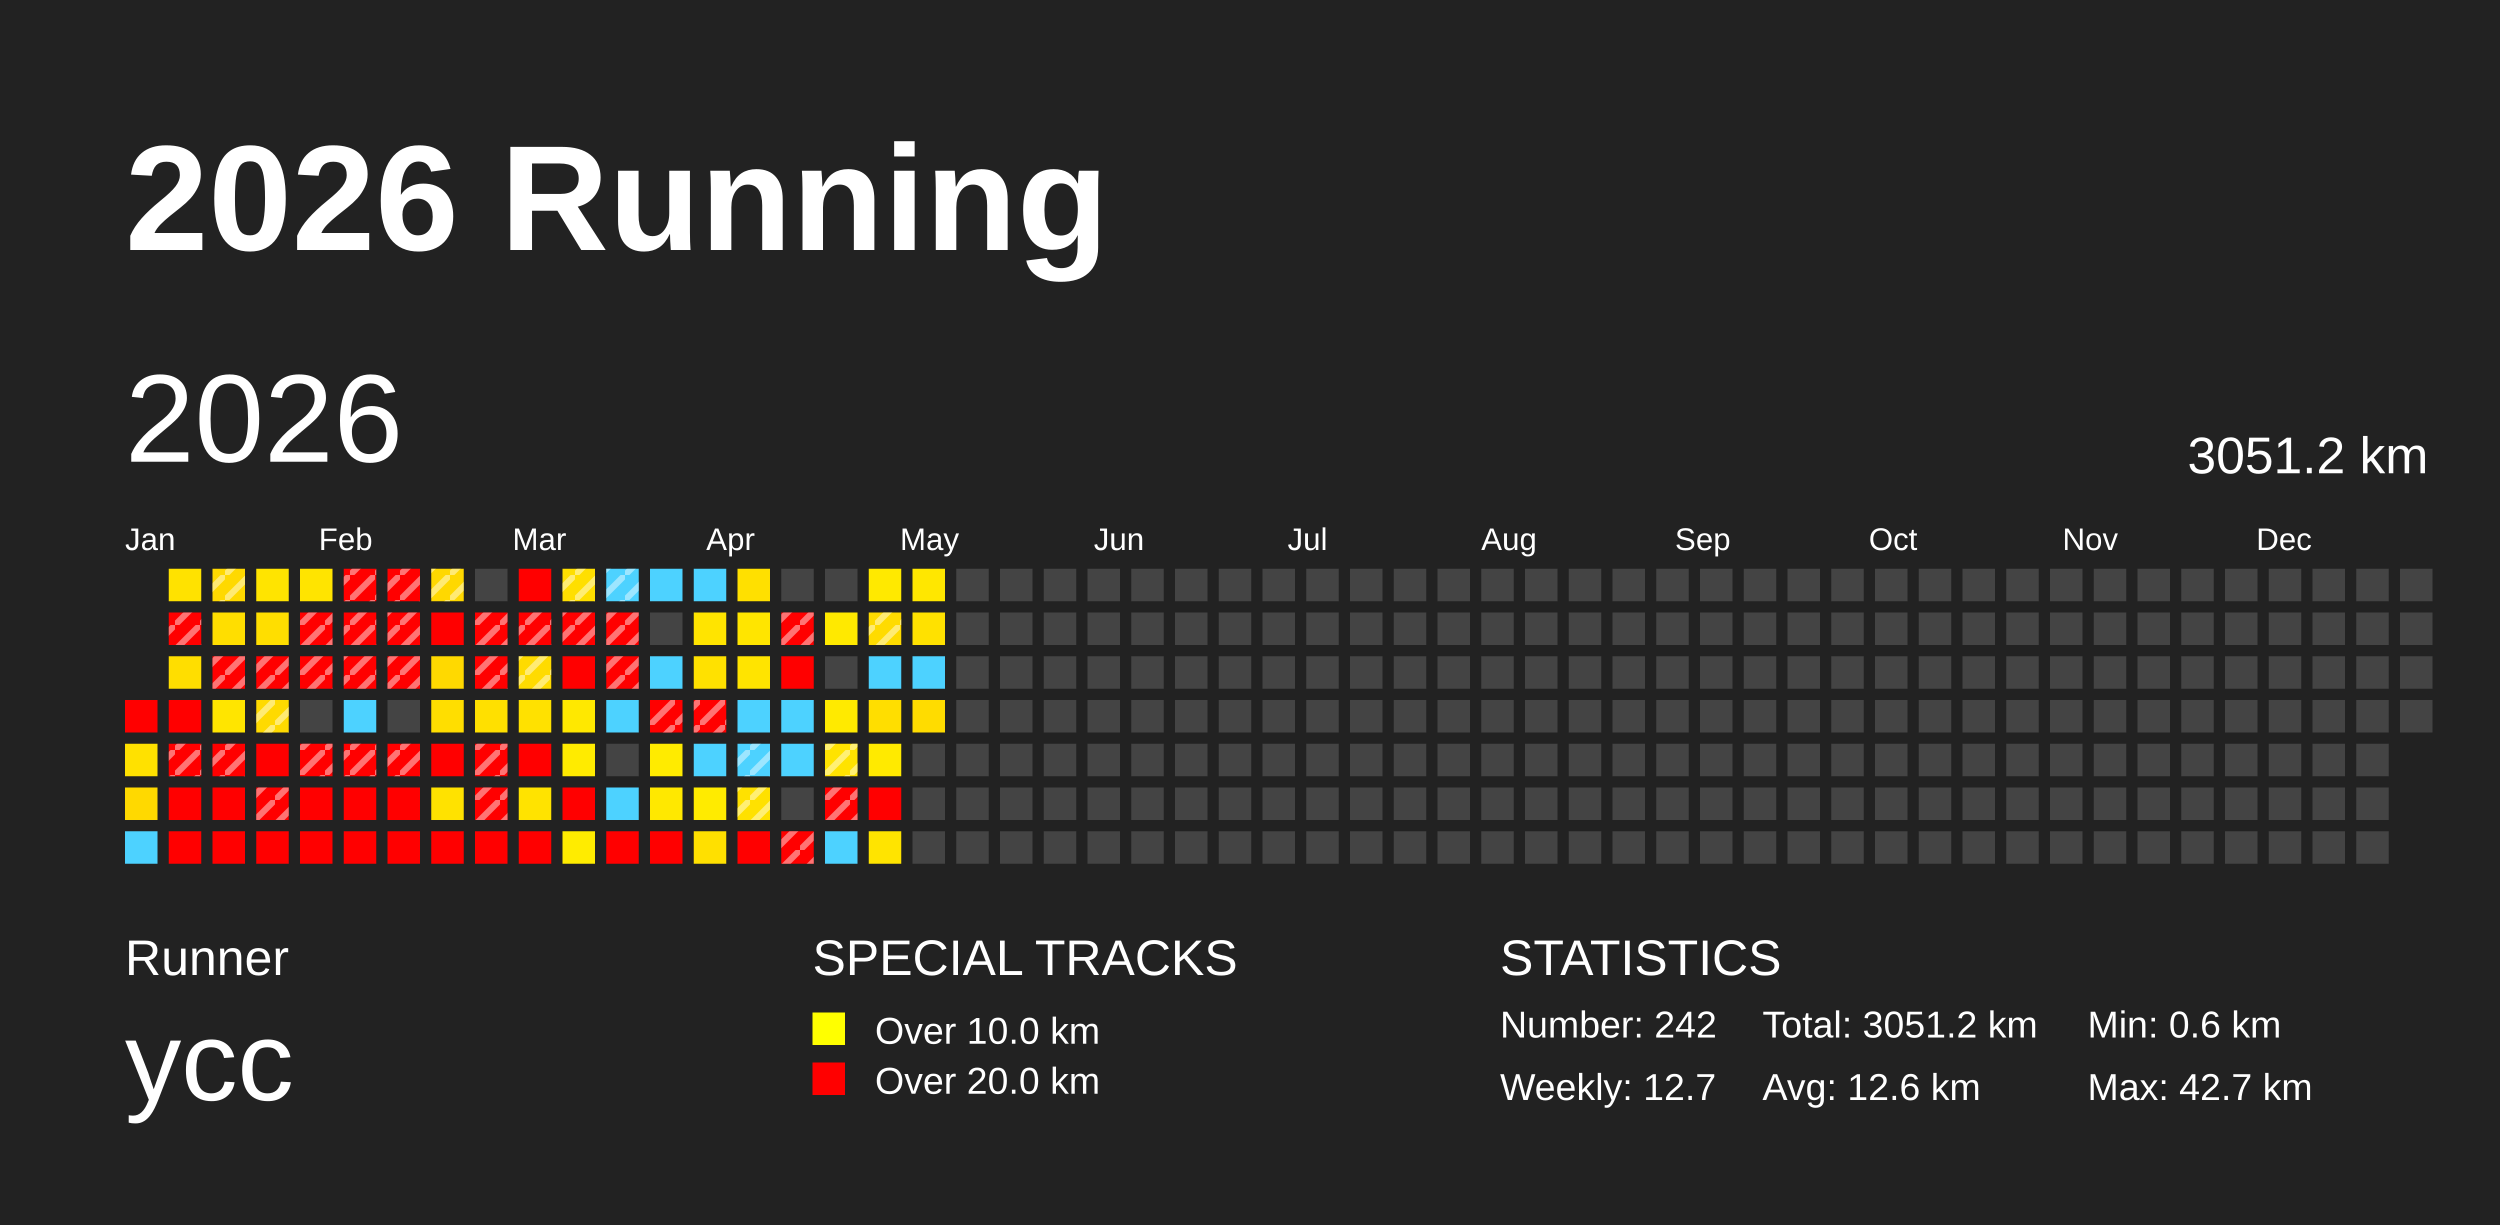
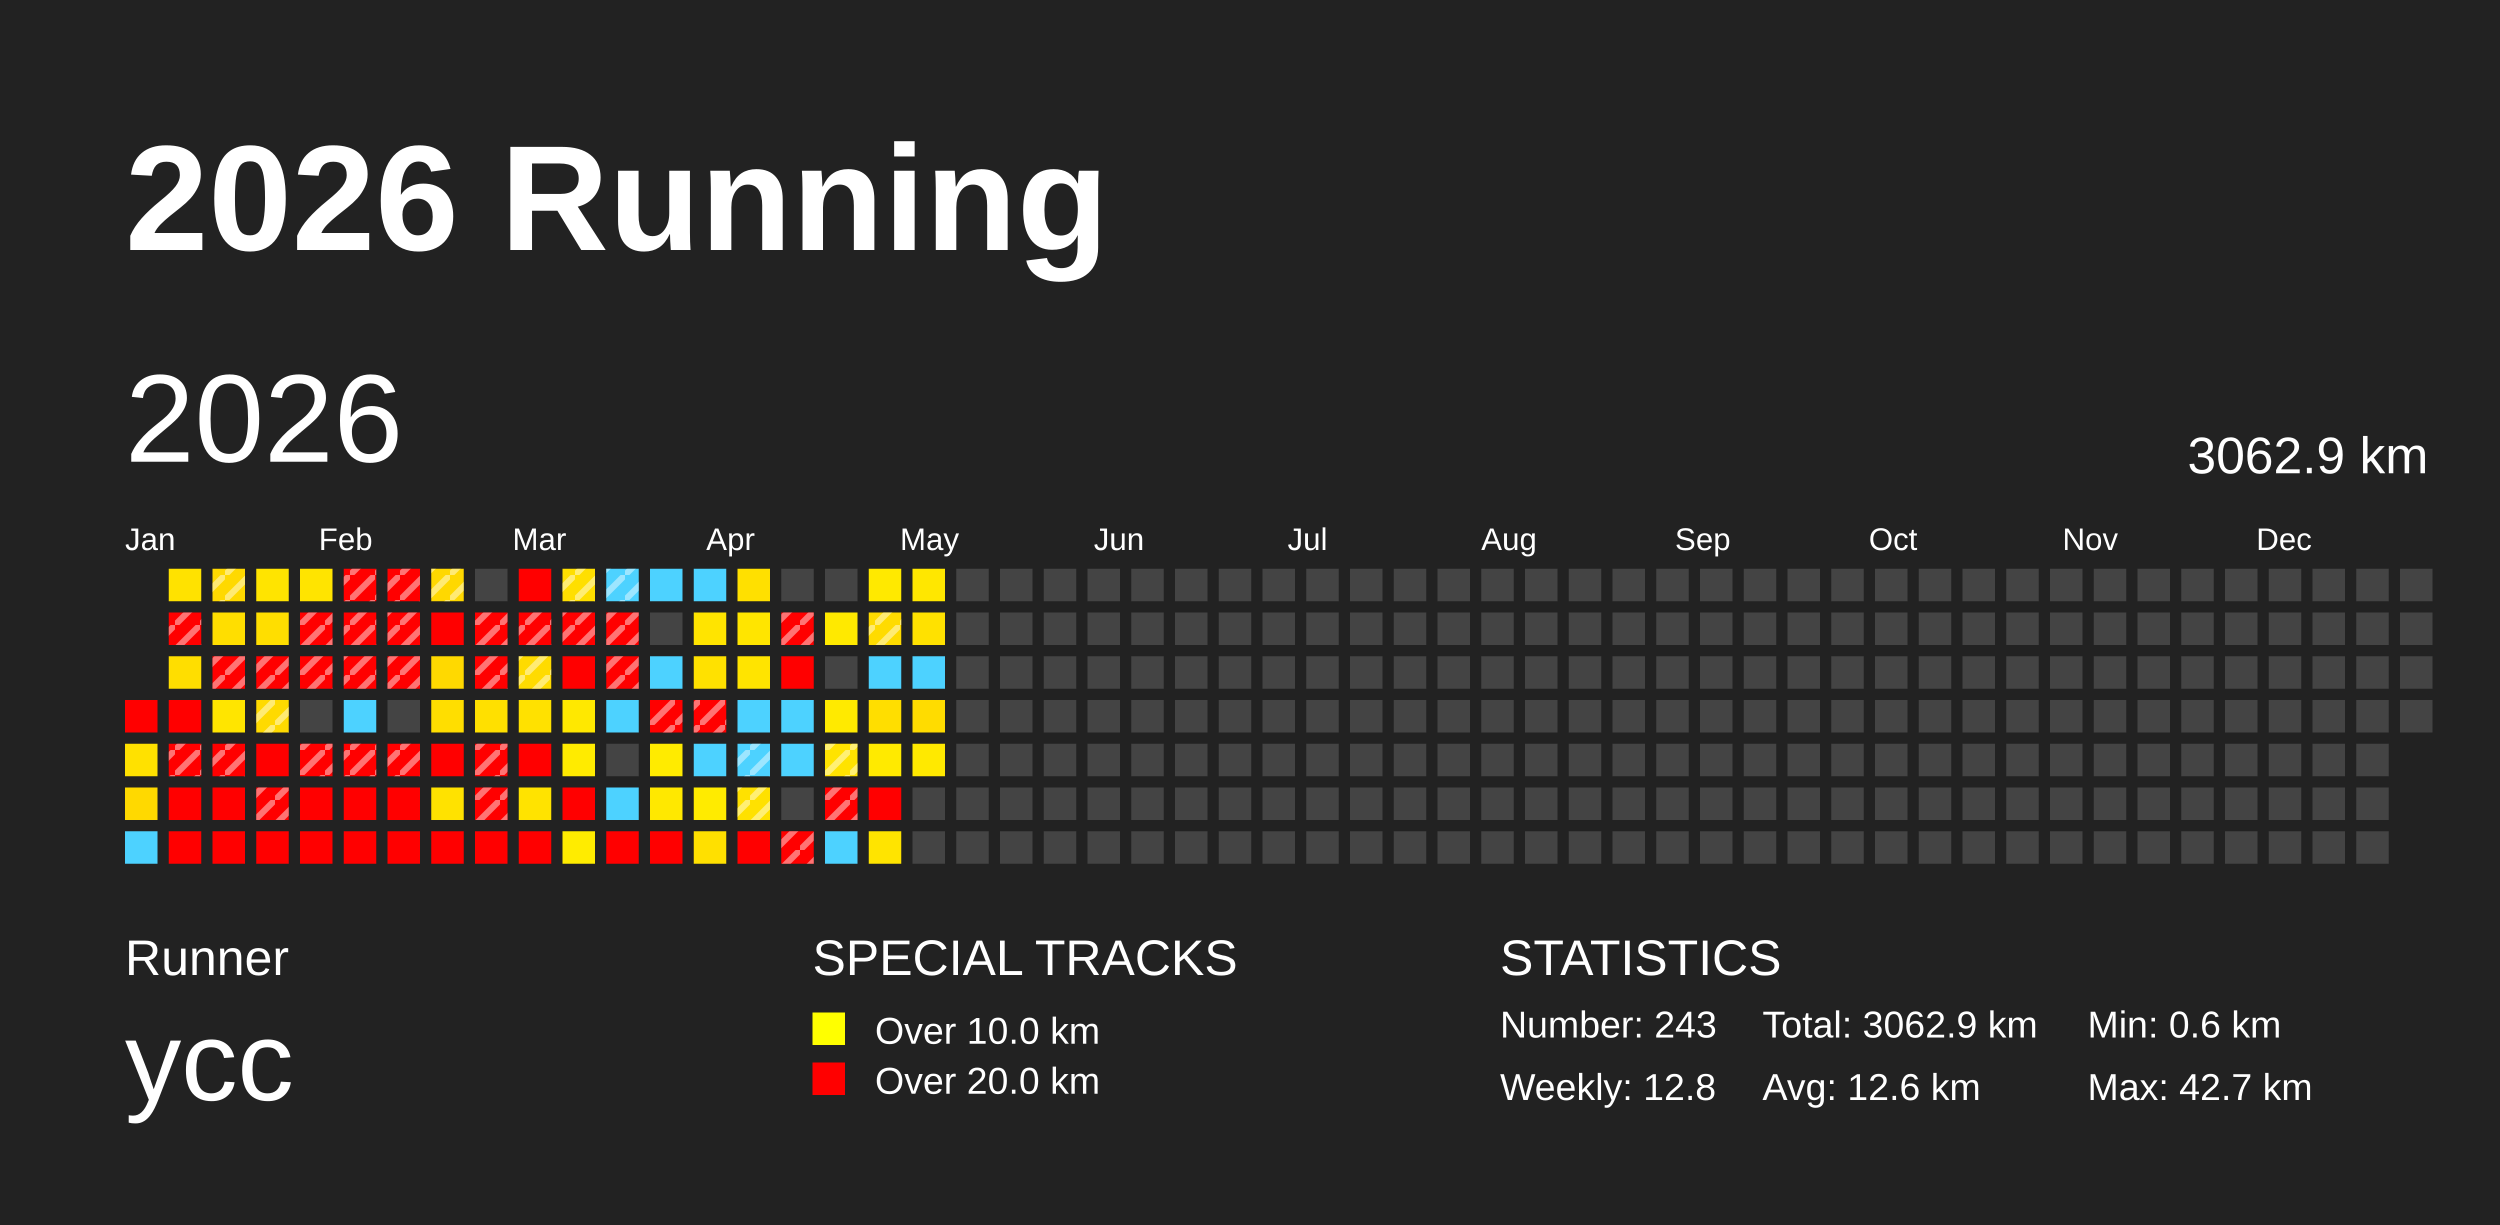
<svg xmlns="http://www.w3.org/2000/svg" baseProfile="full" height="98mm" version="1.1" viewBox="0,0,200,98" width="200mm">
  <defs>
    <pattern height="2" id="indoor-stripe" patternUnits="userSpaceOnUse" width="2">
      <line stroke="white" stroke-opacity="0.45" stroke-width="0.5" x1="0" x2="2" y1="2" y2="0" />
    </pattern>
  </defs>
  <rect fill="#222222" height="98" width="200" x="0" y="0" />
  <text fill="#FFFFFF" style="font-size:12px; font-family:Arial; font-weight:bold;" x="10" y="20">2026 Running</text>
  <text fill="#FFFFFF" style="font-size:4px; font-family:Arial" x="10" y="78">Runner</text>
  <text fill="#FFFFFF" style="font-size:9px; font-family:Arial" x="10" y="88">ycc</text>
  <text fill="#FFFFFF" style="font-size:4px; font-family:Arial" x="65" y="78">SPECIAL TRACKS</text>
  <rect fill="yellow" height="2.6" width="2.6" x="65" y="81" />
  <text fill="#FFFFFF" style="font-size:3px; font-family:Arial" x="70" y="83.5">Over 10.0 km</text>
  <rect fill="red" height="2.6" width="2.6" x="65" y="85" />
  <text fill="#FFFFFF" style="font-size:3px; font-family:Arial" x="70" y="87.5">Over 20.0 km</text>
  <text fill="#FFFFFF" style="font-size:4px; font-family:Arial" x="120" y="78">STATISTICS</text>
-   <text fill="#FFFFFF" style="font-size:3px; font-family:Arial" x="120" y="83">Number: 242</text>
-   <text fill="#FFFFFF" style="font-size:3px; font-family:Arial" x="120" y="88">Weekly: 12.7</text>
-   <text fill="#FFFFFF" style="font-size:3px; font-family:Arial" x="141" y="83">Total: 3051.2 km</text>
+   <text fill="#FFFFFF" style="font-size:3px; font-family:Arial" x="120" y="83">Number: 243</text>
+   <text fill="#FFFFFF" style="font-size:3px; font-family:Arial" x="120" y="88">Weekly: 12.8</text>
+   <text fill="#FFFFFF" style="font-size:3px; font-family:Arial" x="141" y="83">Total: 3062.9 km</text>
  <text fill="#FFFFFF" style="font-size:3px; font-family:Arial" x="141" y="88">Avg: 12.6 km</text>
  <text fill="#FFFFFF" style="font-size:3px; font-family:Arial" x="167" y="83">Min: 0.6 km</text>
  <text fill="#FFFFFF" style="font-size:3px; font-family:Arial" x="167" y="88">Max: 42.7 km</text>
  <text dominant-baseline="hanging" fill="#FFFFFF" style="font-size:10.0px; font-family:Arial;" x="10" y="30">2026</text>
-   <text dominant-baseline="hanging" fill="#FFFFFF" style="font-size:4.125px; font-family:Arial;" x="175" y="35">3051.2 km</text>
+   <text dominant-baseline="hanging" fill="#FFFFFF" style="font-size:4.125px; font-family:Arial;" x="175" y="35">3062.9 km</text>
  <text fill="#FFFFFF" style="font-size:2.5px; font-family:Arial" x="10.0" y="44">Jan</text>
  <text fill="#FFFFFF" style="font-size:2.5px; font-family:Arial" x="25.5" y="44">Feb</text>
  <text fill="#FFFFFF" style="font-size:2.5px; font-family:Arial" x="41.0" y="44">Mar</text>
  <text fill="#FFFFFF" style="font-size:2.5px; font-family:Arial" x="56.5" y="44">Apr</text>
  <text fill="#FFFFFF" style="font-size:2.5px; font-family:Arial" x="72.0" y="44">May</text>
  <text fill="#FFFFFF" style="font-size:2.5px; font-family:Arial" x="87.5" y="44">Jun</text>
  <text fill="#FFFFFF" style="font-size:2.5px; font-family:Arial" x="103.0" y="44">Jul</text>
  <text fill="#FFFFFF" style="font-size:2.5px; font-family:Arial" x="118.5" y="44">Aug</text>
  <text fill="#FFFFFF" style="font-size:2.5px; font-family:Arial" x="134.0" y="44">Sep</text>
  <text fill="#FFFFFF" style="font-size:2.5px; font-family:Arial" x="149.5" y="44">Oct</text>
  <text fill="#FFFFFF" style="font-size:2.5px; font-family:Arial" x="165.0" y="44">Nov</text>
  <text fill="#FFFFFF" style="font-size:2.5px; font-family:Arial" x="180.5" y="44">Dec</text>
  <rect fill="red" height="2.6" width="2.6" x="10.0" y="56.0" />
  <rect fill="#ffe100" height="2.6" width="2.6" x="10.0" y="59.5" />
  <rect fill="#ffd900" height="2.6" width="2.6" x="10.0" y="63.0" />
  <rect fill="#4dd2ff" height="2.6" width="2.6" x="10.0" y="66.5" />
  <rect fill="#ffe200" height="2.6" width="2.6" x="13.5" y="45.5" />
  <rect fill="red" height="2.6" width="2.6" x="13.5" y="49.0" />
  <rect fill="url(#indoor-stripe)" height="2.6" width="2.6" x="13.5" y="49.0" />
  <rect fill="#ffde00" height="2.6" width="2.6" x="13.5" y="52.5" />
  <rect fill="red" height="2.6" width="2.6" x="13.5" y="56.0" />
  <rect fill="red" height="2.6" width="2.6" x="13.5" y="59.5" />
  <rect fill="url(#indoor-stripe)" height="2.6" width="2.6" x="13.5" y="59.5" />
  <rect fill="red" height="2.6" width="2.6" x="13.5" y="63.0" />
  <rect fill="red" height="2.6" width="2.6" x="13.5" y="66.5" />
  <rect fill="#ffd900" height="2.6" width="2.6" x="17.0" y="45.5" />
  <rect fill="url(#indoor-stripe)" height="2.6" width="2.6" x="17.0" y="45.5" />
  <rect fill="#ffde00" height="2.6" width="2.6" x="17.0" y="49.0" />
  <rect fill="red" height="2.6" width="2.6" x="17.0" y="52.5" />
  <rect fill="url(#indoor-stripe)" height="2.6" width="2.6" x="17.0" y="52.5" />
  <rect fill="#ffe500" height="2.6" width="2.6" x="17.0" y="56.0" />
  <rect fill="red" height="2.6" width="2.6" x="17.0" y="59.5" />
  <rect fill="url(#indoor-stripe)" height="2.6" width="2.6" x="17.0" y="59.5" />
  <rect fill="red" height="2.6" width="2.6" x="17.0" y="63.0" />
  <rect fill="red" height="2.6" width="2.6" x="17.0" y="66.5" />
  <rect fill="#ffe400" height="2.6" width="2.6" x="20.5" y="45.5" />
  <rect fill="#ffde00" height="2.6" width="2.6" x="20.5" y="49.0" />
  <rect fill="red" height="2.6" width="2.6" x="20.5" y="52.5" />
  <rect fill="url(#indoor-stripe)" height="2.6" width="2.6" x="20.5" y="52.5" />
  <rect fill="#ffda00" height="2.6" width="2.6" x="20.5" y="56.0" />
  <rect fill="url(#indoor-stripe)" height="2.6" width="2.6" x="20.5" y="56.0" />
  <rect fill="red" height="2.6" width="2.6" x="20.5" y="59.5" />
  <rect fill="red" height="2.6" width="2.6" x="20.5" y="63.0" />
  <rect fill="url(#indoor-stripe)" height="2.6" width="2.6" x="20.5" y="63.0" />
  <rect fill="red" height="2.6" width="2.6" x="20.5" y="66.5" />
  <rect fill="#ffe400" height="2.6" width="2.6" x="24.0" y="45.5" />
  <rect fill="red" height="2.6" width="2.6" x="24.0" y="49.0" />
  <rect fill="url(#indoor-stripe)" height="2.6" width="2.6" x="24.0" y="49.0" />
  <rect fill="red" height="2.6" width="2.6" x="24.0" y="52.5" />
  <rect fill="url(#indoor-stripe)" height="2.6" width="2.6" x="24.0" y="52.5" />
  <rect fill="#444444" height="2.6" width="2.6" x="24.0" y="56.0" />
  <rect fill="red" height="2.6" width="2.6" x="24.0" y="59.5" />
  <rect fill="url(#indoor-stripe)" height="2.6" width="2.6" x="24.0" y="59.5" />
  <rect fill="red" height="2.6" width="2.6" x="24.0" y="63.0" />
  <rect fill="red" height="2.6" width="2.6" x="24.0" y="66.5" />
  <rect fill="red" height="2.6" width="2.6" x="27.5" y="45.5" />
  <rect fill="url(#indoor-stripe)" height="2.6" width="2.6" x="27.5" y="45.5" />
  <rect fill="red" height="2.6" width="2.6" x="27.5" y="49.0" />
  <rect fill="url(#indoor-stripe)" height="2.6" width="2.6" x="27.5" y="49.0" />
  <rect fill="red" height="2.6" width="2.6" x="27.5" y="52.5" />
  <rect fill="url(#indoor-stripe)" height="2.6" width="2.6" x="27.5" y="52.5" />
  <rect fill="#4dd2ff" height="2.6" width="2.6" x="27.5" y="56.0" />
  <rect fill="red" height="2.6" width="2.6" x="27.5" y="59.5" />
  <rect fill="url(#indoor-stripe)" height="2.6" width="2.6" x="27.5" y="59.5" />
  <rect fill="red" height="2.6" width="2.6" x="27.5" y="63.0" />
  <rect fill="red" height="2.6" width="2.6" x="27.5" y="66.5" />
  <rect fill="red" height="2.6" width="2.6" x="31.0" y="45.5" />
  <rect fill="url(#indoor-stripe)" height="2.6" width="2.6" x="31.0" y="45.5" />
  <rect fill="red" height="2.6" width="2.6" x="31.0" y="49.0" />
  <rect fill="url(#indoor-stripe)" height="2.6" width="2.6" x="31.0" y="49.0" />
  <rect fill="red" height="2.6" width="2.6" x="31.0" y="52.5" />
  <rect fill="url(#indoor-stripe)" height="2.6" width="2.6" x="31.0" y="52.5" />
  <rect fill="#444444" height="2.6" width="2.6" x="31.0" y="56.0" />
  <rect fill="red" height="2.6" width="2.6" x="31.0" y="59.5" />
  <rect fill="url(#indoor-stripe)" height="2.6" width="2.6" x="31.0" y="59.5" />
  <rect fill="red" height="2.6" width="2.6" x="31.0" y="63.0" />
  <rect fill="red" height="2.6" width="2.6" x="31.0" y="66.5" />
  <rect fill="#ffd800" height="2.6" width="2.6" x="34.5" y="45.5" />
  <rect fill="url(#indoor-stripe)" height="2.6" width="2.6" x="34.5" y="45.5" />
  <rect fill="red" height="2.6" width="2.6" x="34.5" y="49.0" />
  <rect fill="#ffd900" height="2.6" width="2.6" x="34.5" y="52.5" />
  <rect fill="#ffde00" height="2.6" width="2.6" x="34.5" y="56.0" />
  <rect fill="red" height="2.6" width="2.6" x="34.5" y="59.5" />
  <rect fill="#ffe200" height="2.6" width="2.6" x="34.5" y="63.0" />
  <rect fill="red" height="2.6" width="2.6" x="34.5" y="66.5" />
  <rect fill="#444444" height="2.6" width="2.6" x="38.0" y="45.5" />
  <rect fill="red" height="2.6" width="2.6" x="38.0" y="49.0" />
  <rect fill="url(#indoor-stripe)" height="2.6" width="2.6" x="38.0" y="49.0" />
  <rect fill="red" height="2.6" width="2.6" x="38.0" y="52.5" />
  <rect fill="url(#indoor-stripe)" height="2.6" width="2.6" x="38.0" y="52.5" />
  <rect fill="#ffe000" height="2.6" width="2.6" x="38.0" y="56.0" />
  <rect fill="red" height="2.6" width="2.6" x="38.0" y="59.5" />
  <rect fill="url(#indoor-stripe)" height="2.6" width="2.6" x="38.0" y="59.5" />
  <rect fill="red" height="2.6" width="2.6" x="38.0" y="63.0" />
  <rect fill="url(#indoor-stripe)" height="2.6" width="2.6" x="38.0" y="63.0" />
  <rect fill="red" height="2.6" width="2.6" x="38.0" y="66.5" />
  <rect fill="red" height="2.6" width="2.6" x="41.5" y="45.5" />
  <rect fill="red" height="2.6" width="2.6" x="41.5" y="49.0" />
  <rect fill="url(#indoor-stripe)" height="2.6" width="2.6" x="41.5" y="49.0" />
  <rect fill="#ffdb00" height="2.6" width="2.6" x="41.5" y="52.5" />
  <rect fill="url(#indoor-stripe)" height="2.6" width="2.6" x="41.5" y="52.5" />
  <rect fill="#ffe100" height="2.6" width="2.6" x="41.5" y="56.0" />
  <rect fill="red" height="2.6" width="2.6" x="41.5" y="59.5" />
  <rect fill="#ffe300" height="2.6" width="2.6" x="41.5" y="63.0" />
  <rect fill="red" height="2.6" width="2.6" x="41.5" y="66.5" />
  <rect fill="#ffdf00" height="2.6" width="2.6" x="45.0" y="45.5" />
  <rect fill="url(#indoor-stripe)" height="2.6" width="2.6" x="45.0" y="45.5" />
  <rect fill="red" height="2.6" width="2.6" x="45.0" y="49.0" />
  <rect fill="url(#indoor-stripe)" height="2.6" width="2.6" x="45.0" y="49.0" />
  <rect fill="red" height="2.6" width="2.6" x="45.0" y="52.5" />
  <rect fill="#ffe800" height="2.6" width="2.6" x="45.0" y="56.0" />
  <rect fill="#ffeb00" height="2.6" width="2.6" x="45.0" y="59.5" />
  <rect fill="red" height="2.6" width="2.6" x="45.0" y="63.0" />
  <rect fill="#ffec00" height="2.6" width="2.6" x="45.0" y="66.5" />
  <rect fill="#4dd2ff" height="2.6" width="2.6" x="48.5" y="45.5" />
  <rect fill="url(#indoor-stripe)" height="2.6" width="2.6" x="48.5" y="45.5" />
  <rect fill="red" height="2.6" width="2.6" x="48.5" y="49.0" />
  <rect fill="url(#indoor-stripe)" height="2.6" width="2.6" x="48.5" y="49.0" />
  <rect fill="red" height="2.6" width="2.6" x="48.5" y="52.5" />
  <rect fill="url(#indoor-stripe)" height="2.6" width="2.6" x="48.5" y="52.5" />
  <rect fill="#4dd2ff" height="2.6" width="2.6" x="48.5" y="56.0" />
  <rect fill="#444444" height="2.6" width="2.6" x="48.5" y="59.5" />
  <rect fill="#4dd2ff" height="2.6" width="2.6" x="48.5" y="63.0" />
  <rect fill="red" height="2.6" width="2.6" x="48.5" y="66.5" />
  <rect fill="#4dd2ff" height="2.6" width="2.6" x="52.0" y="45.5" />
  <rect fill="#444444" height="2.6" width="2.6" x="52.0" y="49.0" />
  <rect fill="#4dd2ff" height="2.6" width="2.6" x="52.0" y="52.5" />
  <rect fill="red" height="2.6" width="2.6" x="52.0" y="56.0" />
  <rect fill="url(#indoor-stripe)" height="2.6" width="2.6" x="52.0" y="56.0" />
  <rect fill="#ffeb00" height="2.6" width="2.6" x="52.0" y="59.5" />
  <rect fill="#ffe800" height="2.6" width="2.6" x="52.0" y="63.0" />
  <rect fill="red" height="2.6" width="2.6" x="52.0" y="66.5" />
  <rect fill="#4dd2ff" height="2.6" width="2.6" x="55.5" y="45.5" />
  <rect fill="#ffe400" height="2.6" width="2.6" x="55.5" y="49.0" />
  <rect fill="#ffe100" height="2.6" width="2.6" x="55.5" y="52.5" />
  <rect fill="red" height="2.6" width="2.6" x="55.5" y="56.0" />
  <rect fill="url(#indoor-stripe)" height="2.6" width="2.6" x="55.5" y="56.0" />
  <rect fill="#4dd2ff" height="2.6" width="2.6" x="55.5" y="59.5" />
  <rect fill="#ffeb00" height="2.6" width="2.6" x="55.5" y="63.0" />
  <rect fill="#ffe000" height="2.6" width="2.6" x="55.5" y="66.5" />
  <rect fill="#ffe000" height="2.6" width="2.6" x="59.0" y="45.5" />
  <rect fill="#ffe500" height="2.6" width="2.6" x="59.0" y="49.0" />
  <rect fill="#ffe400" height="2.6" width="2.6" x="59.0" y="52.5" />
  <rect fill="#4dd2ff" height="2.6" width="2.6" x="59.0" y="56.0" />
  <rect fill="#4dd2ff" height="2.6" width="2.6" x="59.0" y="59.5" />
  <rect fill="url(#indoor-stripe)" height="2.6" width="2.6" x="59.0" y="59.5" />
  <rect fill="#ffe100" height="2.6" width="2.6" x="59.0" y="63.0" />
  <rect fill="url(#indoor-stripe)" height="2.6" width="2.6" x="59.0" y="63.0" />
  <rect fill="red" height="2.6" width="2.6" x="59.0" y="66.5" />
  <rect fill="#444444" height="2.6" width="2.6" x="62.5" y="45.5" />
  <rect fill="red" height="2.6" width="2.6" x="62.5" y="49.0" />
  <rect fill="url(#indoor-stripe)" height="2.6" width="2.6" x="62.5" y="49.0" />
  <rect fill="red" height="2.6" width="2.6" x="62.5" y="52.5" />
  <rect fill="#4dd2ff" height="2.6" width="2.6" x="62.5" y="56.0" />
  <rect fill="#4dd2ff" height="2.6" width="2.6" x="62.5" y="59.5" />
  <rect fill="#444444" height="2.6" width="2.6" x="62.5" y="63.0" />
  <rect fill="red" height="2.6" width="2.6" x="62.5" y="66.5" />
  <rect fill="url(#indoor-stripe)" height="2.6" width="2.6" x="62.5" y="66.5" />
  <rect fill="#444444" height="2.6" width="2.6" x="66.0" y="45.5" />
  <rect fill="#ffe900" height="2.6" width="2.6" x="66.0" y="49.0" />
  <rect fill="#444444" height="2.6" width="2.6" x="66.0" y="52.5" />
  <rect fill="#ffea00" height="2.6" width="2.6" x="66.0" y="56.0" />
  <rect fill="#ffe300" height="2.6" width="2.6" x="66.0" y="59.5" />
  <rect fill="url(#indoor-stripe)" height="2.6" width="2.6" x="66.0" y="59.5" />
  <rect fill="red" height="2.6" width="2.6" x="66.0" y="63.0" />
  <rect fill="url(#indoor-stripe)" height="2.6" width="2.6" x="66.0" y="63.0" />
  <rect fill="#4dd2ff" height="2.6" width="2.6" x="66.0" y="66.5" />
  <rect fill="#ffe900" height="2.6" width="2.6" x="69.5" y="45.5" />
  <rect fill="#ffdb00" height="2.6" width="2.6" x="69.5" y="49.0" />
  <rect fill="url(#indoor-stripe)" height="2.6" width="2.6" x="69.5" y="49.0" />
  <rect fill="#4dd2ff" height="2.6" width="2.6" x="69.5" y="52.5" />
  <rect fill="#ffde00" height="2.6" width="2.6" x="69.5" y="56.0" />
  <rect fill="#ffea00" height="2.6" width="2.6" x="69.5" y="59.5" />
  <rect fill="red" height="2.6" width="2.6" x="69.5" y="63.0" />
  <rect fill="#ffe400" height="2.6" width="2.6" x="69.5" y="66.5" />
  <rect fill="#ffe700" height="2.6" width="2.6" x="73.0" y="45.5" />
  <rect fill="#ffe100" height="2.6" width="2.6" x="73.0" y="49.0" />
  <rect fill="#4dd2ff" height="2.6" width="2.6" x="73.0" y="52.5" />
  <rect fill="#ffdc00" height="2.6" width="2.6" x="73.0" y="56.0" />
-   <rect fill="#444444" height="2.6" width="2.6" x="73.0" y="59.5" />
+   <rect fill="#ffe900" height="2.6" width="2.6" x="73.0" y="59.5" />
  <rect fill="#444444" height="2.6" width="2.6" x="73.0" y="63.0" />
  <rect fill="#444444" height="2.6" width="2.6" x="73.0" y="66.5" />
  <rect fill="#444444" height="2.6" width="2.6" x="76.5" y="45.5" />
  <rect fill="#444444" height="2.6" width="2.6" x="76.5" y="49.0" />
  <rect fill="#444444" height="2.6" width="2.6" x="76.5" y="52.5" />
  <rect fill="#444444" height="2.6" width="2.6" x="76.5" y="56.0" />
  <rect fill="#444444" height="2.6" width="2.6" x="76.5" y="59.5" />
  <rect fill="#444444" height="2.6" width="2.6" x="76.5" y="63.0" />
  <rect fill="#444444" height="2.6" width="2.6" x="76.5" y="66.5" />
  <rect fill="#444444" height="2.6" width="2.6" x="80.0" y="45.5" />
  <rect fill="#444444" height="2.6" width="2.6" x="80.0" y="49.0" />
  <rect fill="#444444" height="2.6" width="2.6" x="80.0" y="52.5" />
  <rect fill="#444444" height="2.6" width="2.6" x="80.0" y="56.0" />
  <rect fill="#444444" height="2.6" width="2.6" x="80.0" y="59.5" />
  <rect fill="#444444" height="2.6" width="2.6" x="80.0" y="63.0" />
  <rect fill="#444444" height="2.6" width="2.6" x="80.0" y="66.5" />
  <rect fill="#444444" height="2.6" width="2.6" x="83.5" y="45.5" />
  <rect fill="#444444" height="2.6" width="2.6" x="83.5" y="49.0" />
  <rect fill="#444444" height="2.6" width="2.6" x="83.5" y="52.5" />
  <rect fill="#444444" height="2.6" width="2.6" x="83.5" y="56.0" />
  <rect fill="#444444" height="2.6" width="2.6" x="83.5" y="59.5" />
  <rect fill="#444444" height="2.6" width="2.6" x="83.5" y="63.0" />
  <rect fill="#444444" height="2.6" width="2.6" x="83.5" y="66.5" />
  <rect fill="#444444" height="2.6" width="2.6" x="87.0" y="45.5" />
  <rect fill="#444444" height="2.6" width="2.6" x="87.0" y="49.0" />
  <rect fill="#444444" height="2.6" width="2.6" x="87.0" y="52.5" />
  <rect fill="#444444" height="2.6" width="2.6" x="87.0" y="56.0" />
  <rect fill="#444444" height="2.6" width="2.6" x="87.0" y="59.5" />
  <rect fill="#444444" height="2.6" width="2.6" x="87.0" y="63.0" />
  <rect fill="#444444" height="2.6" width="2.6" x="87.0" y="66.5" />
  <rect fill="#444444" height="2.6" width="2.6" x="90.5" y="45.5" />
  <rect fill="#444444" height="2.6" width="2.6" x="90.5" y="49.0" />
  <rect fill="#444444" height="2.6" width="2.6" x="90.5" y="52.5" />
  <rect fill="#444444" height="2.6" width="2.6" x="90.5" y="56.0" />
  <rect fill="#444444" height="2.6" width="2.6" x="90.5" y="59.5" />
  <rect fill="#444444" height="2.6" width="2.6" x="90.5" y="63.0" />
  <rect fill="#444444" height="2.6" width="2.6" x="90.5" y="66.5" />
  <rect fill="#444444" height="2.6" width="2.6" x="94.0" y="45.5" />
  <rect fill="#444444" height="2.6" width="2.6" x="94.0" y="49.0" />
  <rect fill="#444444" height="2.6" width="2.6" x="94.0" y="52.5" />
  <rect fill="#444444" height="2.6" width="2.6" x="94.0" y="56.0" />
  <rect fill="#444444" height="2.6" width="2.6" x="94.0" y="59.5" />
  <rect fill="#444444" height="2.6" width="2.6" x="94.0" y="63.0" />
  <rect fill="#444444" height="2.6" width="2.6" x="94.0" y="66.5" />
  <rect fill="#444444" height="2.6" width="2.6" x="97.5" y="45.5" />
  <rect fill="#444444" height="2.6" width="2.6" x="97.5" y="49.0" />
  <rect fill="#444444" height="2.6" width="2.6" x="97.5" y="52.5" />
  <rect fill="#444444" height="2.6" width="2.6" x="97.5" y="56.0" />
  <rect fill="#444444" height="2.6" width="2.6" x="97.5" y="59.5" />
  <rect fill="#444444" height="2.6" width="2.6" x="97.5" y="63.0" />
  <rect fill="#444444" height="2.6" width="2.6" x="97.5" y="66.5" />
  <rect fill="#444444" height="2.6" width="2.6" x="101.0" y="45.5" />
  <rect fill="#444444" height="2.6" width="2.6" x="101.0" y="49.0" />
  <rect fill="#444444" height="2.6" width="2.6" x="101.0" y="52.5" />
  <rect fill="#444444" height="2.6" width="2.6" x="101.0" y="56.0" />
  <rect fill="#444444" height="2.6" width="2.6" x="101.0" y="59.5" />
  <rect fill="#444444" height="2.6" width="2.6" x="101.0" y="63.0" />
  <rect fill="#444444" height="2.6" width="2.6" x="101.0" y="66.5" />
  <rect fill="#444444" height="2.6" width="2.6" x="104.5" y="45.5" />
  <rect fill="#444444" height="2.6" width="2.6" x="104.5" y="49.0" />
  <rect fill="#444444" height="2.6" width="2.6" x="104.5" y="52.5" />
  <rect fill="#444444" height="2.6" width="2.6" x="104.5" y="56.0" />
  <rect fill="#444444" height="2.6" width="2.6" x="104.5" y="59.5" />
  <rect fill="#444444" height="2.6" width="2.6" x="104.5" y="63.0" />
  <rect fill="#444444" height="2.6" width="2.6" x="104.5" y="66.5" />
  <rect fill="#444444" height="2.6" width="2.6" x="108.0" y="45.5" />
  <rect fill="#444444" height="2.6" width="2.6" x="108.0" y="49.0" />
  <rect fill="#444444" height="2.6" width="2.6" x="108.0" y="52.5" />
  <rect fill="#444444" height="2.6" width="2.6" x="108.0" y="56.0" />
  <rect fill="#444444" height="2.6" width="2.6" x="108.0" y="59.5" />
  <rect fill="#444444" height="2.6" width="2.6" x="108.0" y="63.0" />
  <rect fill="#444444" height="2.6" width="2.6" x="108.0" y="66.5" />
  <rect fill="#444444" height="2.6" width="2.6" x="111.5" y="45.5" />
  <rect fill="#444444" height="2.6" width="2.6" x="111.5" y="49.0" />
  <rect fill="#444444" height="2.6" width="2.6" x="111.5" y="52.5" />
  <rect fill="#444444" height="2.6" width="2.6" x="111.5" y="56.0" />
  <rect fill="#444444" height="2.6" width="2.6" x="111.5" y="59.5" />
  <rect fill="#444444" height="2.6" width="2.6" x="111.5" y="63.0" />
  <rect fill="#444444" height="2.6" width="2.6" x="111.5" y="66.5" />
  <rect fill="#444444" height="2.6" width="2.6" x="115.0" y="45.5" />
  <rect fill="#444444" height="2.6" width="2.6" x="115.0" y="49.0" />
  <rect fill="#444444" height="2.6" width="2.6" x="115.0" y="52.5" />
  <rect fill="#444444" height="2.6" width="2.6" x="115.0" y="56.0" />
  <rect fill="#444444" height="2.6" width="2.6" x="115.0" y="59.5" />
  <rect fill="#444444" height="2.6" width="2.6" x="115.0" y="63.0" />
  <rect fill="#444444" height="2.6" width="2.6" x="115.0" y="66.5" />
  <rect fill="#444444" height="2.6" width="2.6" x="118.5" y="45.5" />
  <rect fill="#444444" height="2.6" width="2.6" x="118.5" y="49.0" />
  <rect fill="#444444" height="2.6" width="2.6" x="118.5" y="52.5" />
  <rect fill="#444444" height="2.6" width="2.6" x="118.5" y="56.0" />
  <rect fill="#444444" height="2.6" width="2.6" x="118.5" y="59.5" />
  <rect fill="#444444" height="2.6" width="2.6" x="118.5" y="63.0" />
  <rect fill="#444444" height="2.6" width="2.6" x="118.5" y="66.5" />
  <rect fill="#444444" height="2.6" width="2.6" x="122.0" y="45.5" />
  <rect fill="#444444" height="2.6" width="2.6" x="122.0" y="49.0" />
  <rect fill="#444444" height="2.6" width="2.6" x="122.0" y="52.5" />
  <rect fill="#444444" height="2.6" width="2.6" x="122.0" y="56.0" />
  <rect fill="#444444" height="2.6" width="2.6" x="122.0" y="59.5" />
  <rect fill="#444444" height="2.6" width="2.6" x="122.0" y="63.0" />
  <rect fill="#444444" height="2.6" width="2.6" x="122.0" y="66.5" />
  <rect fill="#444444" height="2.6" width="2.6" x="125.5" y="45.5" />
  <rect fill="#444444" height="2.6" width="2.6" x="125.5" y="49.0" />
  <rect fill="#444444" height="2.6" width="2.6" x="125.5" y="52.5" />
  <rect fill="#444444" height="2.6" width="2.6" x="125.5" y="56.0" />
  <rect fill="#444444" height="2.6" width="2.6" x="125.5" y="59.5" />
  <rect fill="#444444" height="2.6" width="2.6" x="125.5" y="63.0" />
  <rect fill="#444444" height="2.6" width="2.6" x="125.5" y="66.5" />
  <rect fill="#444444" height="2.6" width="2.6" x="129.0" y="45.5" />
  <rect fill="#444444" height="2.6" width="2.6" x="129.0" y="49.0" />
  <rect fill="#444444" height="2.6" width="2.6" x="129.0" y="52.5" />
  <rect fill="#444444" height="2.6" width="2.6" x="129.0" y="56.0" />
  <rect fill="#444444" height="2.6" width="2.6" x="129.0" y="59.5" />
  <rect fill="#444444" height="2.6" width="2.6" x="129.0" y="63.0" />
  <rect fill="#444444" height="2.6" width="2.6" x="129.0" y="66.5" />
  <rect fill="#444444" height="2.6" width="2.6" x="132.5" y="45.5" />
  <rect fill="#444444" height="2.6" width="2.6" x="132.5" y="49.0" />
  <rect fill="#444444" height="2.6" width="2.6" x="132.5" y="52.5" />
  <rect fill="#444444" height="2.6" width="2.6" x="132.5" y="56.0" />
  <rect fill="#444444" height="2.6" width="2.6" x="132.5" y="59.5" />
  <rect fill="#444444" height="2.6" width="2.6" x="132.5" y="63.0" />
  <rect fill="#444444" height="2.6" width="2.6" x="132.5" y="66.5" />
  <rect fill="#444444" height="2.6" width="2.6" x="136.0" y="45.5" />
  <rect fill="#444444" height="2.6" width="2.6" x="136.0" y="49.0" />
  <rect fill="#444444" height="2.6" width="2.6" x="136.0" y="52.5" />
  <rect fill="#444444" height="2.6" width="2.6" x="136.0" y="56.0" />
  <rect fill="#444444" height="2.6" width="2.6" x="136.0" y="59.5" />
  <rect fill="#444444" height="2.6" width="2.6" x="136.0" y="63.0" />
  <rect fill="#444444" height="2.6" width="2.6" x="136.0" y="66.5" />
  <rect fill="#444444" height="2.6" width="2.6" x="139.5" y="45.5" />
  <rect fill="#444444" height="2.6" width="2.6" x="139.5" y="49.0" />
  <rect fill="#444444" height="2.6" width="2.6" x="139.5" y="52.5" />
  <rect fill="#444444" height="2.6" width="2.6" x="139.5" y="56.0" />
  <rect fill="#444444" height="2.6" width="2.6" x="139.5" y="59.5" />
  <rect fill="#444444" height="2.6" width="2.6" x="139.5" y="63.0" />
  <rect fill="#444444" height="2.6" width="2.6" x="139.5" y="66.5" />
  <rect fill="#444444" height="2.6" width="2.6" x="143.0" y="45.5" />
  <rect fill="#444444" height="2.6" width="2.6" x="143.0" y="49.0" />
  <rect fill="#444444" height="2.6" width="2.6" x="143.0" y="52.5" />
  <rect fill="#444444" height="2.6" width="2.6" x="143.0" y="56.0" />
  <rect fill="#444444" height="2.6" width="2.6" x="143.0" y="59.5" />
  <rect fill="#444444" height="2.6" width="2.6" x="143.0" y="63.0" />
  <rect fill="#444444" height="2.6" width="2.6" x="143.0" y="66.5" />
  <rect fill="#444444" height="2.6" width="2.6" x="146.5" y="45.5" />
  <rect fill="#444444" height="2.6" width="2.6" x="146.5" y="49.0" />
  <rect fill="#444444" height="2.6" width="2.6" x="146.5" y="52.5" />
  <rect fill="#444444" height="2.6" width="2.6" x="146.5" y="56.0" />
  <rect fill="#444444" height="2.6" width="2.6" x="146.5" y="59.5" />
  <rect fill="#444444" height="2.6" width="2.6" x="146.5" y="63.0" />
  <rect fill="#444444" height="2.6" width="2.6" x="146.5" y="66.5" />
  <rect fill="#444444" height="2.6" width="2.6" x="150.0" y="45.5" />
  <rect fill="#444444" height="2.6" width="2.6" x="150.0" y="49.0" />
  <rect fill="#444444" height="2.6" width="2.6" x="150.0" y="52.5" />
  <rect fill="#444444" height="2.6" width="2.6" x="150.0" y="56.0" />
  <rect fill="#444444" height="2.6" width="2.6" x="150.0" y="59.5" />
  <rect fill="#444444" height="2.6" width="2.6" x="150.0" y="63.0" />
  <rect fill="#444444" height="2.6" width="2.6" x="150.0" y="66.5" />
  <rect fill="#444444" height="2.6" width="2.6" x="153.5" y="45.5" />
  <rect fill="#444444" height="2.6" width="2.6" x="153.5" y="49.0" />
  <rect fill="#444444" height="2.6" width="2.6" x="153.5" y="52.5" />
  <rect fill="#444444" height="2.6" width="2.6" x="153.5" y="56.0" />
  <rect fill="#444444" height="2.6" width="2.6" x="153.5" y="59.5" />
  <rect fill="#444444" height="2.6" width="2.6" x="153.5" y="63.0" />
  <rect fill="#444444" height="2.6" width="2.6" x="153.5" y="66.5" />
  <rect fill="#444444" height="2.6" width="2.6" x="157.0" y="45.5" />
  <rect fill="#444444" height="2.6" width="2.6" x="157.0" y="49.0" />
  <rect fill="#444444" height="2.6" width="2.6" x="157.0" y="52.5" />
  <rect fill="#444444" height="2.6" width="2.6" x="157.0" y="56.0" />
  <rect fill="#444444" height="2.6" width="2.6" x="157.0" y="59.5" />
  <rect fill="#444444" height="2.6" width="2.6" x="157.0" y="63.0" />
  <rect fill="#444444" height="2.6" width="2.6" x="157.0" y="66.5" />
  <rect fill="#444444" height="2.6" width="2.6" x="160.5" y="45.5" />
  <rect fill="#444444" height="2.6" width="2.6" x="160.5" y="49.0" />
  <rect fill="#444444" height="2.6" width="2.6" x="160.5" y="52.5" />
  <rect fill="#444444" height="2.6" width="2.6" x="160.5" y="56.0" />
  <rect fill="#444444" height="2.6" width="2.6" x="160.5" y="59.5" />
  <rect fill="#444444" height="2.6" width="2.6" x="160.5" y="63.0" />
  <rect fill="#444444" height="2.6" width="2.6" x="160.5" y="66.5" />
  <rect fill="#444444" height="2.6" width="2.6" x="164.0" y="45.5" />
  <rect fill="#444444" height="2.6" width="2.6" x="164.0" y="49.0" />
  <rect fill="#444444" height="2.6" width="2.6" x="164.0" y="52.5" />
  <rect fill="#444444" height="2.6" width="2.6" x="164.0" y="56.0" />
  <rect fill="#444444" height="2.6" width="2.6" x="164.0" y="59.5" />
  <rect fill="#444444" height="2.6" width="2.6" x="164.0" y="63.0" />
  <rect fill="#444444" height="2.6" width="2.6" x="164.0" y="66.5" />
  <rect fill="#444444" height="2.6" width="2.6" x="167.5" y="45.5" />
  <rect fill="#444444" height="2.6" width="2.6" x="167.5" y="49.0" />
  <rect fill="#444444" height="2.6" width="2.6" x="167.5" y="52.5" />
  <rect fill="#444444" height="2.6" width="2.6" x="167.5" y="56.0" />
  <rect fill="#444444" height="2.6" width="2.6" x="167.5" y="59.5" />
  <rect fill="#444444" height="2.6" width="2.6" x="167.5" y="63.0" />
  <rect fill="#444444" height="2.6" width="2.6" x="167.5" y="66.5" />
  <rect fill="#444444" height="2.6" width="2.6" x="171.0" y="45.5" />
  <rect fill="#444444" height="2.6" width="2.6" x="171.0" y="49.0" />
  <rect fill="#444444" height="2.6" width="2.6" x="171.0" y="52.5" />
  <rect fill="#444444" height="2.6" width="2.6" x="171.0" y="56.0" />
  <rect fill="#444444" height="2.6" width="2.6" x="171.0" y="59.5" />
  <rect fill="#444444" height="2.6" width="2.6" x="171.0" y="63.0" />
  <rect fill="#444444" height="2.6" width="2.6" x="171.0" y="66.5" />
  <rect fill="#444444" height="2.6" width="2.6" x="174.5" y="45.5" />
  <rect fill="#444444" height="2.6" width="2.6" x="174.5" y="49.0" />
  <rect fill="#444444" height="2.6" width="2.6" x="174.5" y="52.5" />
  <rect fill="#444444" height="2.6" width="2.6" x="174.5" y="56.0" />
  <rect fill="#444444" height="2.6" width="2.6" x="174.5" y="59.5" />
  <rect fill="#444444" height="2.6" width="2.6" x="174.5" y="63.0" />
  <rect fill="#444444" height="2.6" width="2.6" x="174.5" y="66.5" />
  <rect fill="#444444" height="2.6" width="2.6" x="178.0" y="45.5" />
  <rect fill="#444444" height="2.6" width="2.6" x="178.0" y="49.0" />
  <rect fill="#444444" height="2.6" width="2.6" x="178.0" y="52.5" />
  <rect fill="#444444" height="2.6" width="2.6" x="178.0" y="56.0" />
  <rect fill="#444444" height="2.6" width="2.6" x="178.0" y="59.5" />
  <rect fill="#444444" height="2.6" width="2.6" x="178.0" y="63.0" />
  <rect fill="#444444" height="2.6" width="2.6" x="178.0" y="66.5" />
  <rect fill="#444444" height="2.6" width="2.6" x="181.5" y="45.5" />
  <rect fill="#444444" height="2.6" width="2.6" x="181.5" y="49.0" />
  <rect fill="#444444" height="2.6" width="2.6" x="181.5" y="52.5" />
  <rect fill="#444444" height="2.6" width="2.6" x="181.5" y="56.0" />
  <rect fill="#444444" height="2.6" width="2.6" x="181.5" y="59.5" />
  <rect fill="#444444" height="2.6" width="2.6" x="181.5" y="63.0" />
  <rect fill="#444444" height="2.6" width="2.6" x="181.5" y="66.5" />
  <rect fill="#444444" height="2.6" width="2.6" x="185.0" y="45.5" />
  <rect fill="#444444" height="2.6" width="2.6" x="185.0" y="49.0" />
  <rect fill="#444444" height="2.6" width="2.6" x="185.0" y="52.5" />
  <rect fill="#444444" height="2.6" width="2.6" x="185.0" y="56.0" />
  <rect fill="#444444" height="2.6" width="2.6" x="185.0" y="59.5" />
  <rect fill="#444444" height="2.6" width="2.6" x="185.0" y="63.0" />
  <rect fill="#444444" height="2.6" width="2.6" x="185.0" y="66.5" />
  <rect fill="#444444" height="2.6" width="2.6" x="188.5" y="45.5" />
  <rect fill="#444444" height="2.6" width="2.6" x="188.5" y="49.0" />
  <rect fill="#444444" height="2.6" width="2.6" x="188.5" y="52.5" />
  <rect fill="#444444" height="2.6" width="2.6" x="188.5" y="56.0" />
  <rect fill="#444444" height="2.6" width="2.6" x="188.5" y="59.5" />
  <rect fill="#444444" height="2.6" width="2.6" x="188.5" y="63.0" />
  <rect fill="#444444" height="2.6" width="2.6" x="188.5" y="66.5" />
  <rect fill="#444444" height="2.6" width="2.6" x="192.0" y="45.5" />
  <rect fill="#444444" height="2.6" width="2.6" x="192.0" y="49.0" />
  <rect fill="#444444" height="2.6" width="2.6" x="192.0" y="52.5" />
  <rect fill="#444444" height="2.6" width="2.6" x="192.0" y="56.0" />
</svg>
